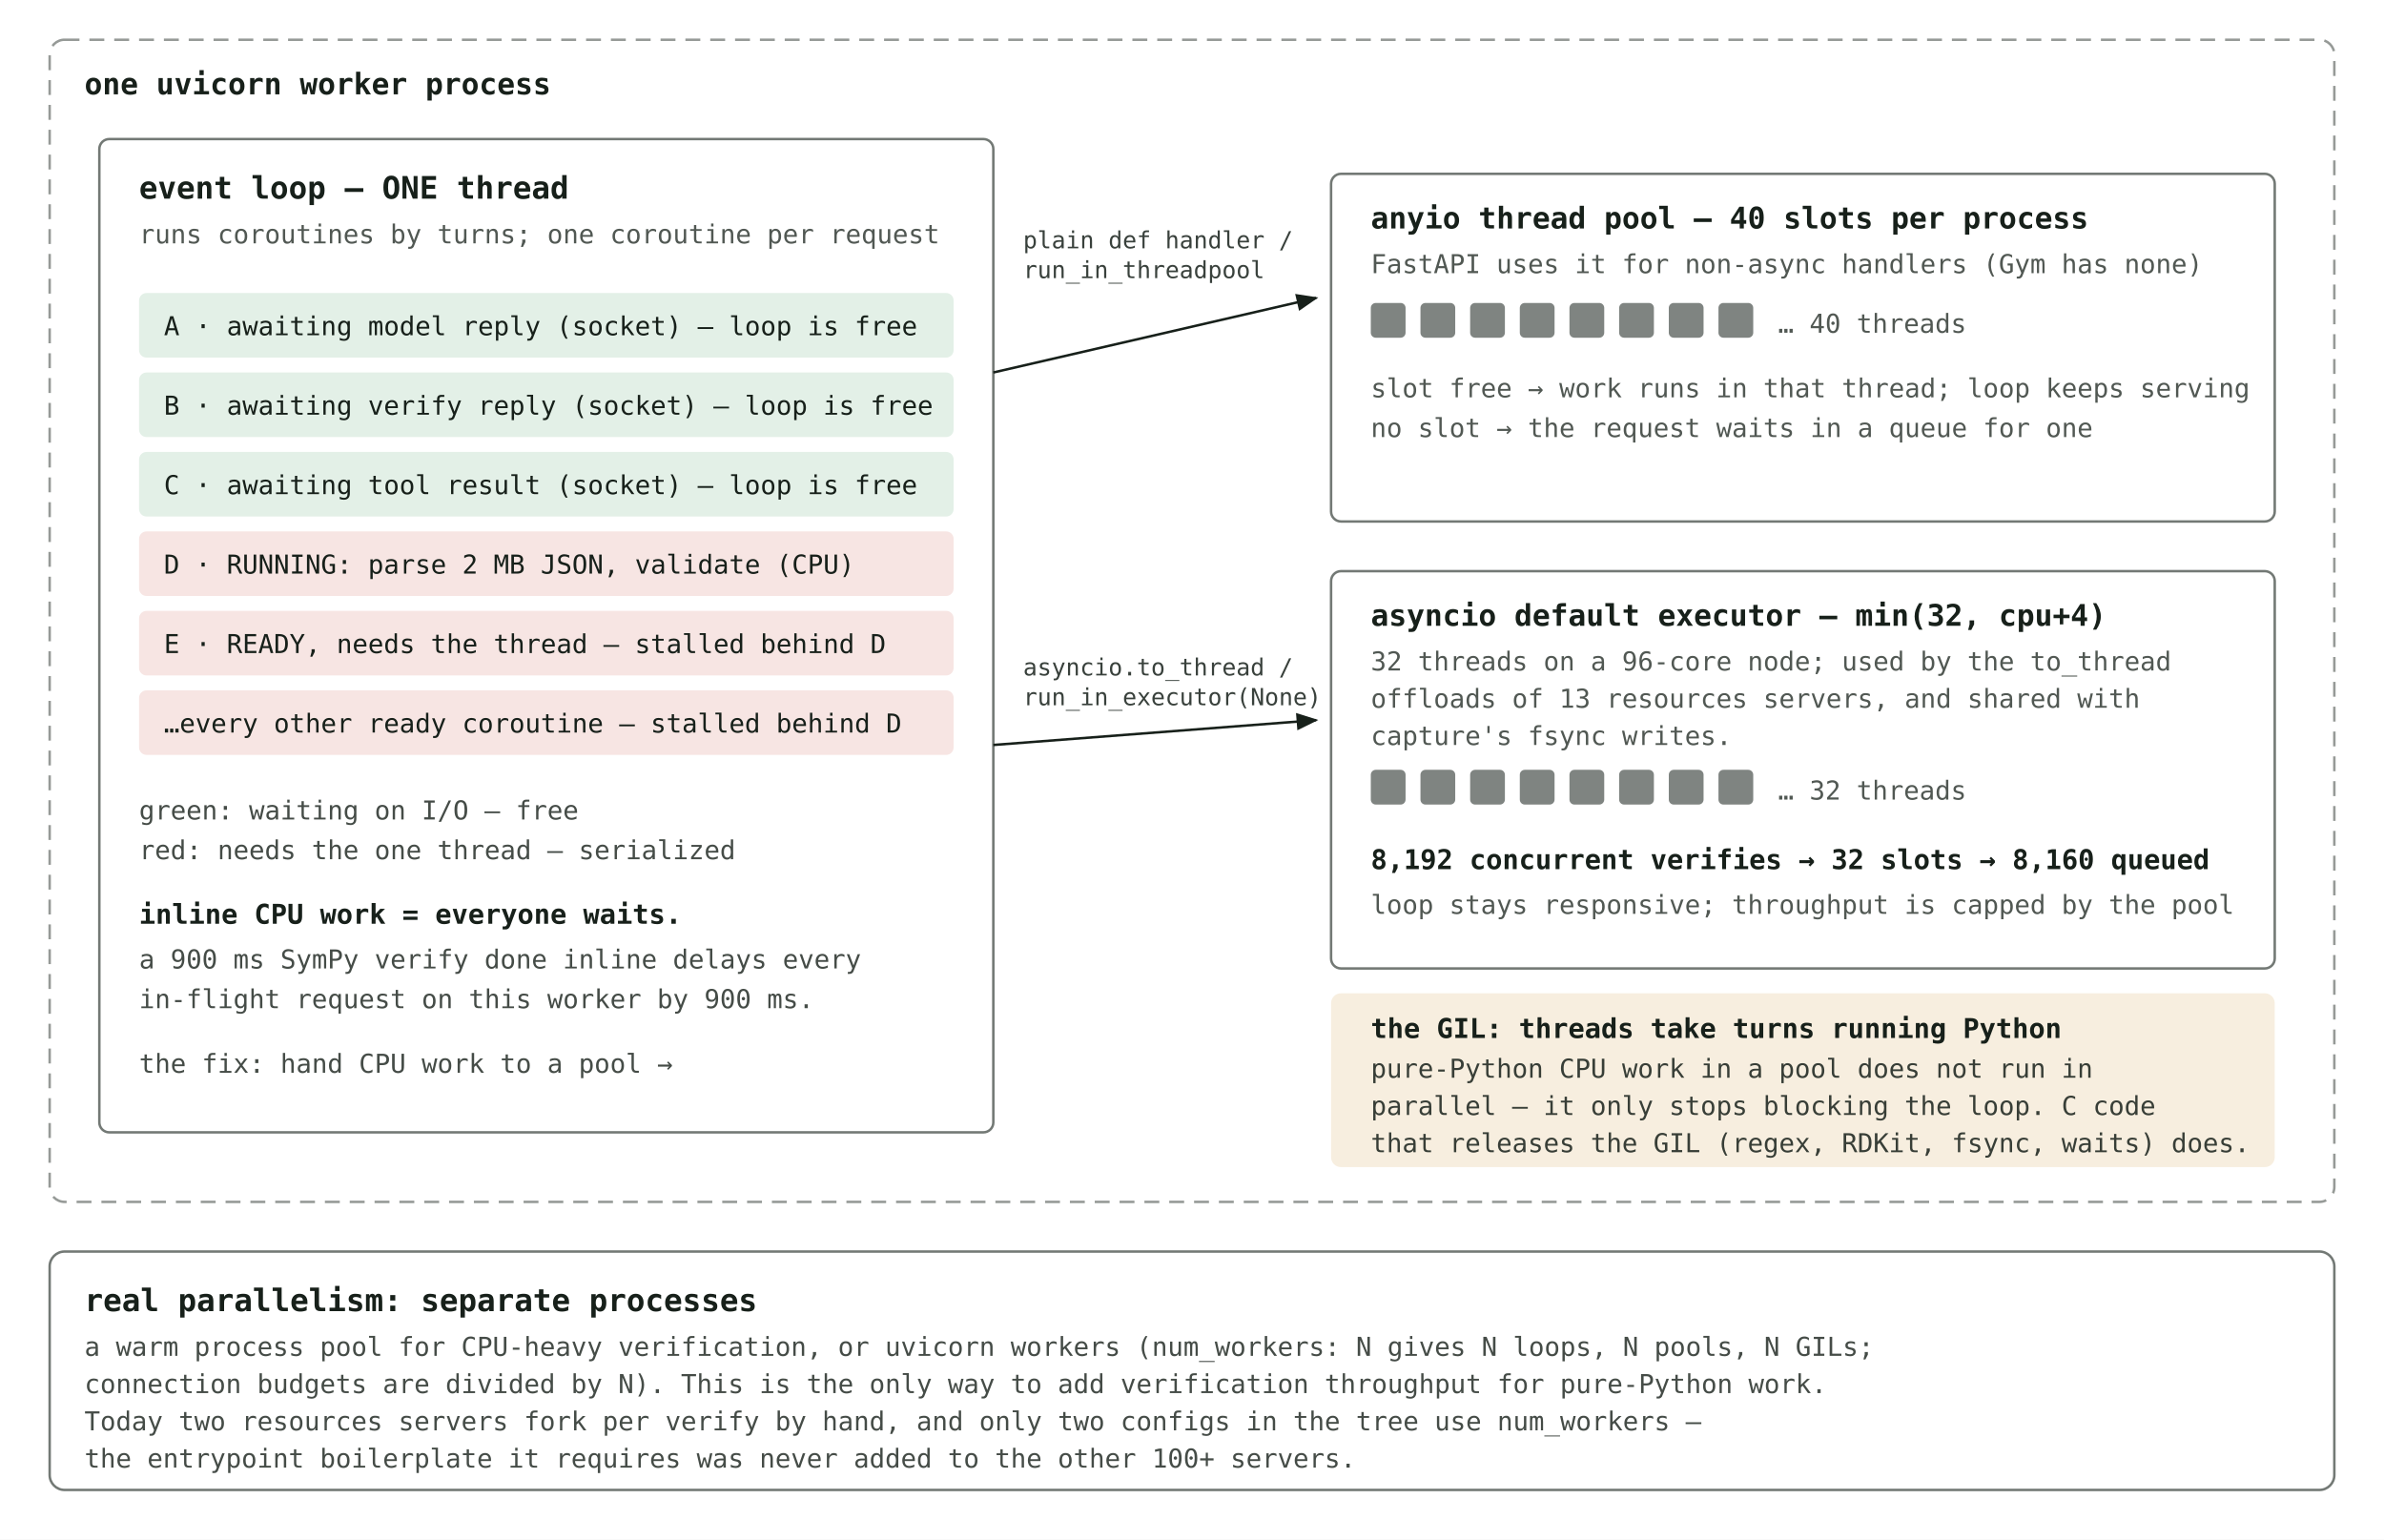
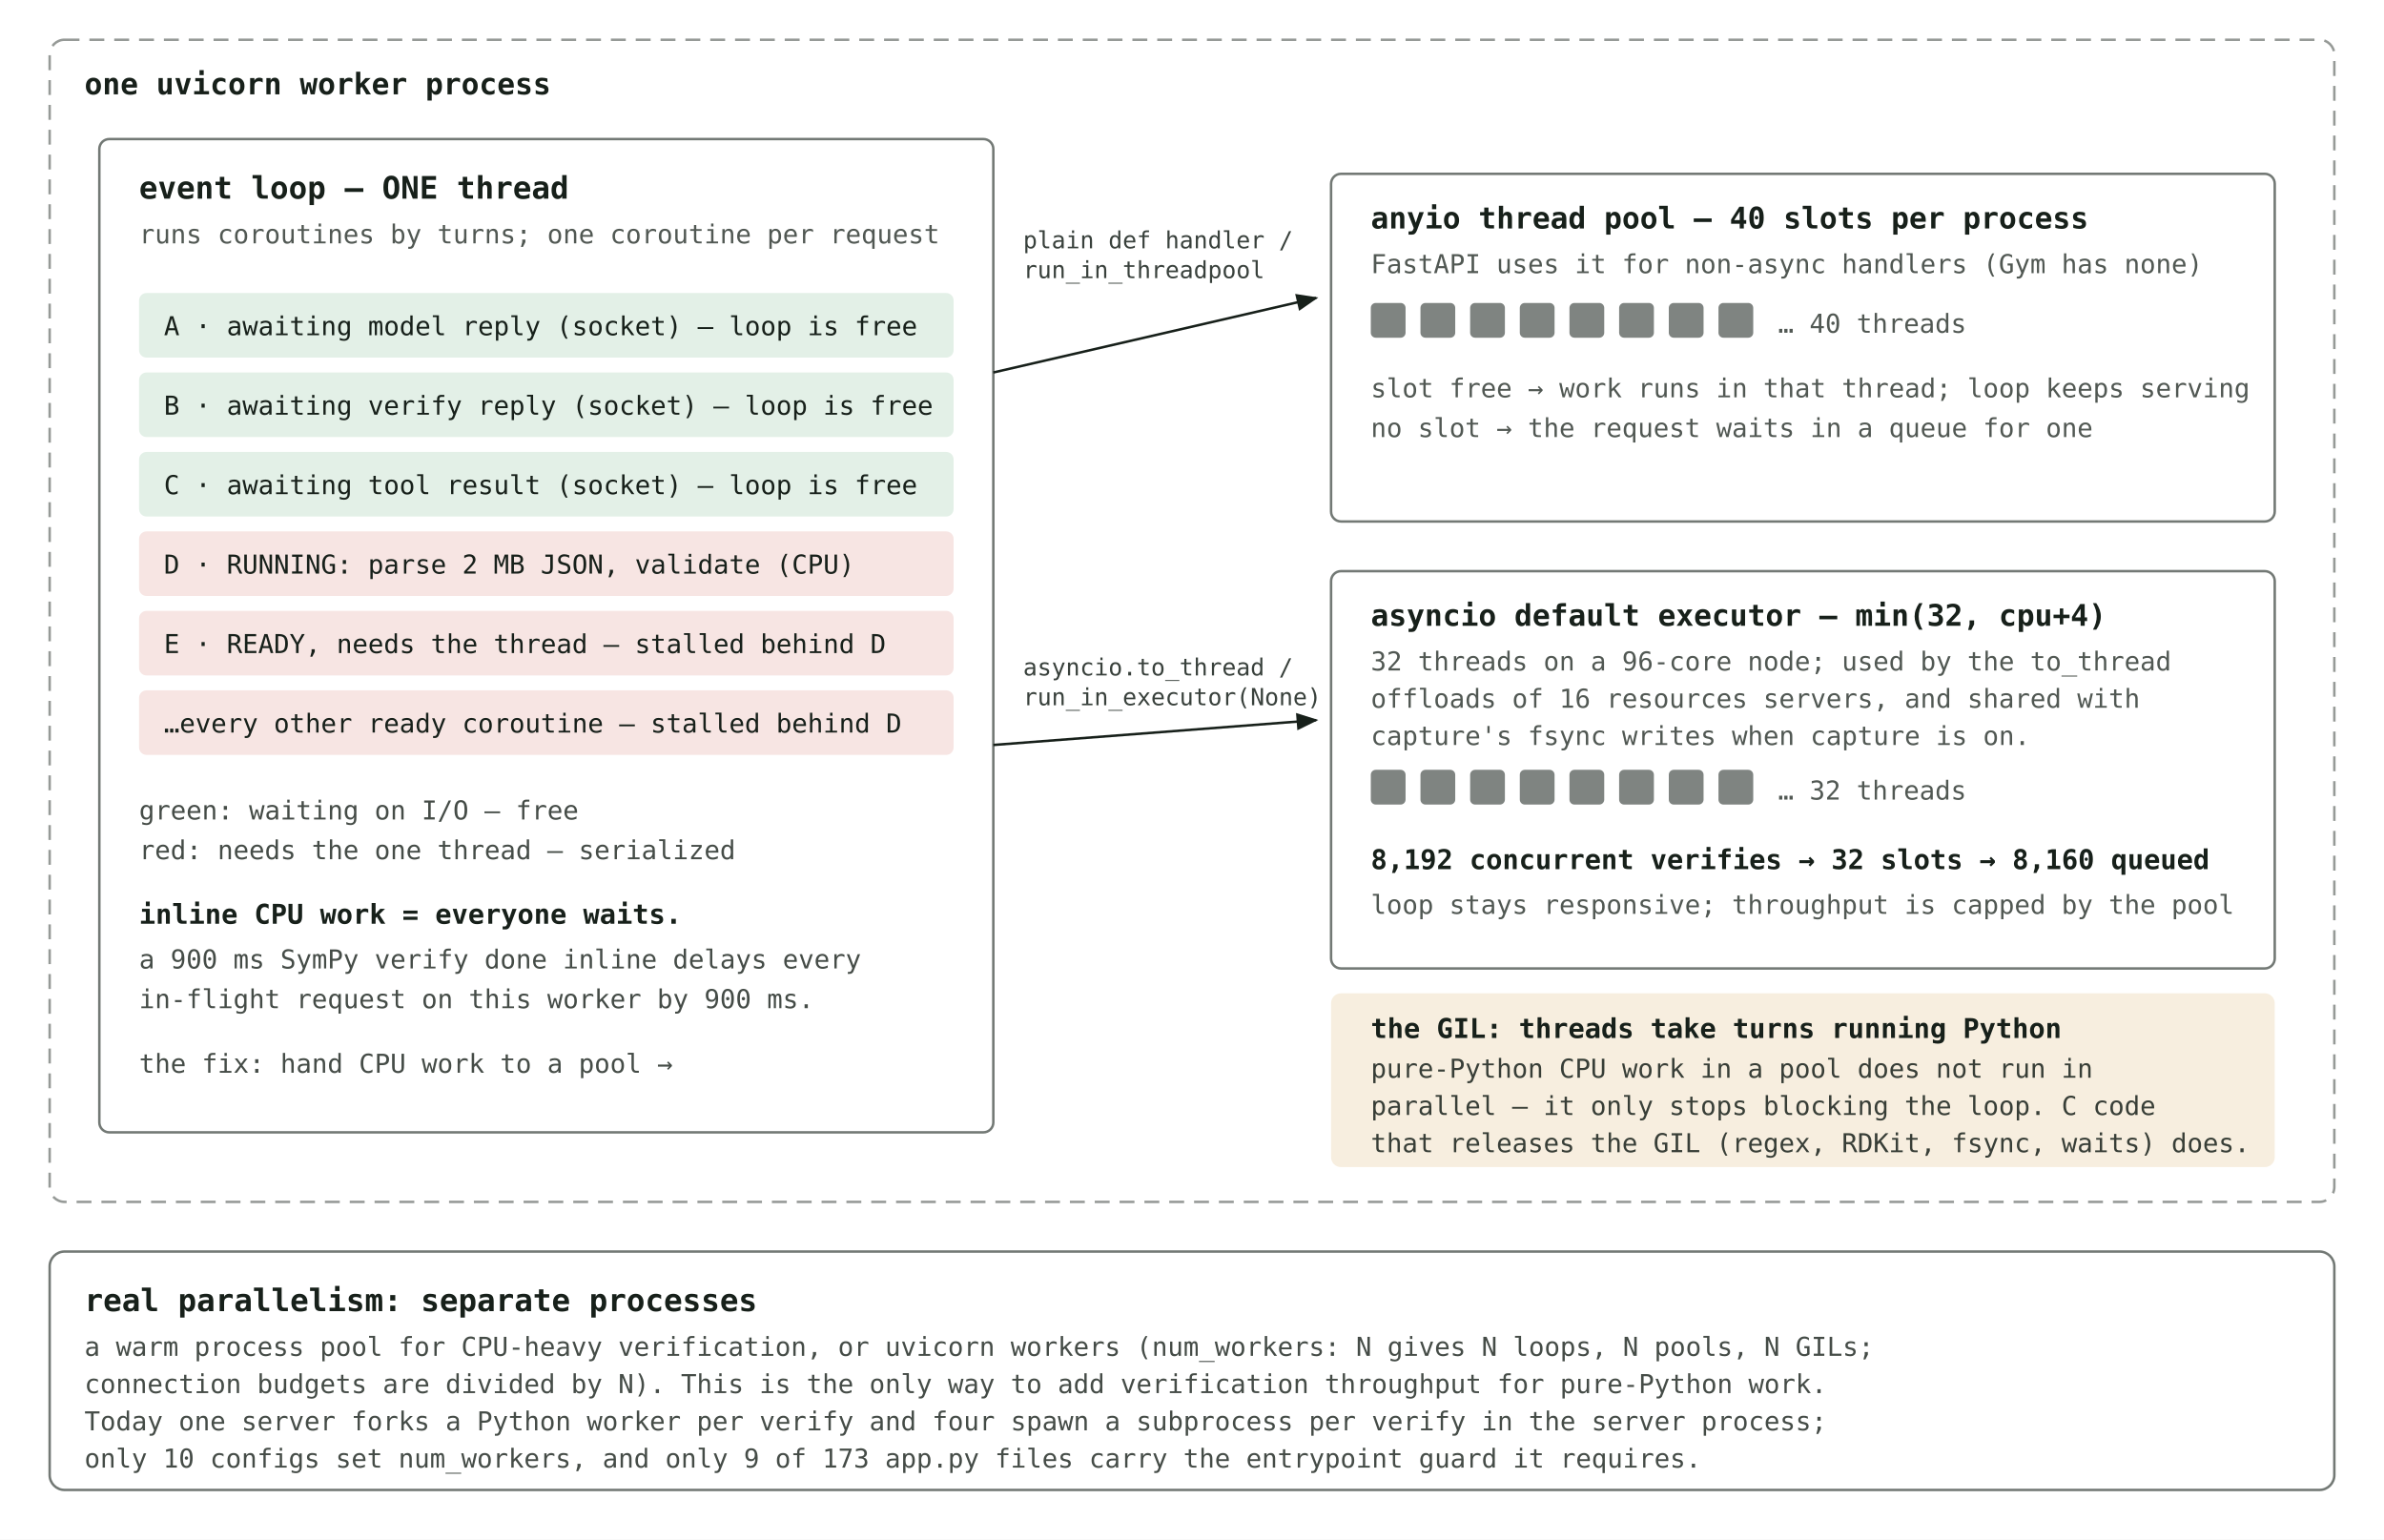
<svg xmlns="http://www.w3.org/2000/svg" width="960" height="620" font-family="IBM Plex Mono, Menlo, Consolas, DejaVu Sans Mono, monospace" viewBox="0 0 960 620" role="img" aria-label="Diagram of one Gym worker process: the single event-loop thread running many coroutines that mostly await network I/O, hand-offs to two thread pools with fixed sizes and a queue, the GIL constraint, and the process pool or extra workers that provide real parallelism.">
  <defs>
    <marker id="arr2" viewBox="0 0 10 8" refX="9" refY="4" markerWidth="9" markerHeight="7" orient="auto-start-reverse">
      <polygon points="0,0 10,4 0,8" fill="#17201A" />
    </marker>
  </defs>
  <rect width="100%" height="100%" fill="#FFFFFF" />
  <rect x="20" y="16" width="920" height="468" fill="none" stroke="#17201A" stroke-opacity="0.45" stroke-dasharray="6 4" rx="6" />
  <text x="34" y="38" fill="#17201A" font-size="12" font-weight="600">one uvicorn worker process</text>
  <rect x="40" y="56" width="360" height="400" fill="none" stroke="#17201A" stroke-opacity="0.6" rx="4" />
  <text x="56" y="80" fill="#17201A" font-size="12.5" font-weight="600">event loop — ONE thread</text>
  <text x="56" y="98" fill="#17201A" fill-opacity="0.75" font-size="10.5">runs coroutines by turns; one coroutine per request</text>
  <g font-size="10.5" fill="#17201A">
    <rect x="56" y="118" width="328" height="26" fill="#E3F0E7" stroke="none" rx="3" />
    <text x="66" y="135">A · awaiting model reply (socket) — loop is free</text>
    <rect x="56" y="150" width="328" height="26" fill="#E3F0E7" stroke="none" rx="3" />
    <text x="66" y="167">B · awaiting verify reply (socket) — loop is free</text>
    <rect x="56" y="182" width="328" height="26" fill="#E3F0E7" stroke="none" rx="3" />
    <text x="66" y="199">C · awaiting tool result (socket) — loop is free</text>
    <rect x="56" y="214" width="328" height="26" fill="#F7E5E3" stroke="none" rx="3" />
    <text x="66" y="231">D · RUNNING: parse 2 MB JSON, validate (CPU)</text>
    <rect x="56" y="246" width="328" height="26" fill="#F7E5E3" stroke="none" rx="3" />
    <text x="66" y="263">E · READY, needs the thread — stalled behind D</text>
    <rect x="56" y="278" width="328" height="26" fill="#F7E5E3" stroke="none" rx="3" />
    <text x="66" y="295">…every other ready coroutine — stalled behind D</text>
  </g>
  <text x="56" y="330" fill="#17201A" font-size="10.5" fill-opacity="0.8">green: waiting on I/O — free</text>
  <text x="56" y="346" fill="#17201A" font-size="10.5" fill-opacity="0.8">red: needs the one thread — serialized</text>
  <text x="56" y="372" fill="#17201A" font-size="11" font-weight="600">inline CPU work = everyone waits.</text>
  <text x="56" y="390" fill="#17201A" font-size="10.5" fill-opacity="0.8">a 900 ms SymPy verify done inline delays every</text>
  <text x="56" y="406" fill="#17201A" font-size="10.5" fill-opacity="0.8">in-flight request on this worker by 900 ms.</text>
  <text x="56" y="432" fill="#17201A" font-size="10.5" fill-opacity="0.8">the fix: hand CPU work to a pool →</text>
  <line x1="400" y1="150" x2="530" y2="120" stroke="#17201A" marker-end="url(#arr2)" />
  <text x="412" y="100" fill="#17201A" font-size="9.5" fill-opacity="0.85">plain def handler /</text>
  <text x="412" y="112" fill="#17201A" font-size="9.5" fill-opacity="0.85">run_in_threadpool</text>
  <line x1="400" y1="300" x2="530" y2="290" stroke="#17201A" marker-end="url(#arr2)" />
  <text x="412" y="272" fill="#17201A" font-size="9.5" fill-opacity="0.85">asyncio.to_thread /</text>
  <text x="412" y="284" fill="#17201A" font-size="9.5" fill-opacity="0.85">run_in_executor(None)</text>
  <rect x="536" y="70" width="380" height="140" fill="none" stroke="#17201A" stroke-opacity="0.6" rx="4" />
  <text x="552" y="92" fill="#17201A" font-size="12" font-weight="600">anyio thread pool — 40 slots per process</text>
  <text x="552" y="110" fill="#17201A" fill-opacity="0.75" font-size="10.5">FastAPI uses it for non-async handlers (Gym has none)</text>
  <g fill="#17201A" fill-opacity="0.55">
    <rect x="552" y="122" width="14" height="14" rx="2" />
    <rect x="572" y="122" width="14" height="14" rx="2" />
    <rect x="592" y="122" width="14" height="14" rx="2" />
    <rect x="612" y="122" width="14" height="14" rx="2" />
    <rect x="632" y="122" width="14" height="14" rx="2" />
    <rect x="652" y="122" width="14" height="14" rx="2" />
    <rect x="672" y="122" width="14" height="14" rx="2" />
    <rect x="692" y="122" width="14" height="14" rx="2" />
  </g>
  <text x="716" y="134" fill="#17201A" fill-opacity="0.75" font-size="10.5">… 40 threads</text>
  <text x="552" y="160" fill="#17201A" fill-opacity="0.75" font-size="10.5">slot free → work runs in that thread; loop keeps serving</text>
  <text x="552" y="176" fill="#17201A" fill-opacity="0.75" font-size="10.5">no slot → the request waits in a queue for one</text>
  <rect x="536" y="230" width="380" height="160" fill="none" stroke="#17201A" stroke-opacity="0.6" rx="4" />
  <text x="552" y="252" fill="#17201A" font-size="12" font-weight="600">asyncio default executor — min(32, cpu+4)</text>
  <text x="552" y="270" fill="#17201A" fill-opacity="0.75" font-size="10.5">32 threads on a 96-core node; used by the to_thread</text>
-   <text x="552" y="285" fill="#17201A" fill-opacity="0.75" font-size="10.5">offloads of 13 resources servers, and shared with</text>
-   <text x="552" y="300" fill="#17201A" fill-opacity="0.75" font-size="10.5">capture's fsync writes.</text>
+   <text x="552" y="285" fill="#17201A" fill-opacity="0.75" font-size="10.5">offloads of 16 resources servers, and shared with</text>
+   <text x="552" y="300" fill="#17201A" fill-opacity="0.75" font-size="10.5">capture's fsync writes when capture is on.</text>
  <g fill="#17201A" fill-opacity="0.55">
    <rect x="552" y="310" width="14" height="14" rx="2" />
    <rect x="572" y="310" width="14" height="14" rx="2" />
    <rect x="592" y="310" width="14" height="14" rx="2" />
    <rect x="612" y="310" width="14" height="14" rx="2" />
    <rect x="632" y="310" width="14" height="14" rx="2" />
    <rect x="652" y="310" width="14" height="14" rx="2" />
    <rect x="672" y="310" width="14" height="14" rx="2" />
    <rect x="692" y="310" width="14" height="14" rx="2" />
  </g>
  <text x="716" y="322" fill="#17201A" fill-opacity="0.75" font-size="10.5">… 32 threads</text>
  <text x="552" y="350" fill="#17201A" font-size="11" font-weight="600">8,192 concurrent verifies → 32 slots → 8,160 queued</text>
  <text x="552" y="368" fill="#17201A" fill-opacity="0.75" font-size="10.5">loop stays responsive; throughput is capped by the pool</text>
  <rect x="536" y="400" width="380" height="70" fill="#F7EEDF" stroke="none" rx="4" />
  <text x="552" y="418" fill="#17201A" font-size="11" font-weight="600">the GIL: threads take turns running Python</text>
  <text x="552" y="434" fill="#17201A" fill-opacity="0.85" font-size="10.5">pure-Python CPU work in a pool does not run in</text>
  <text x="552" y="449" fill="#17201A" fill-opacity="0.85" font-size="10.5">parallel — it only stops blocking the loop. C code</text>
  <text x="552" y="464" fill="#17201A" fill-opacity="0.85" font-size="10.5">that releases the GIL (regex, RDKit, fsync, waits) does.</text>
  <rect x="20" y="504" width="920" height="96" fill="none" stroke="#17201A" stroke-opacity="0.6" rx="6" />
  <text x="34" y="528" fill="#17201A" font-size="12.5" font-weight="600">real parallelism: separate processes</text>
  <text x="34" y="546" fill="#17201A" fill-opacity="0.8" font-size="10.5">a warm process pool for CPU-heavy verification, or uvicorn workers (num_workers: N gives N loops, N pools, N GILs;</text>
  <text x="34" y="561" fill="#17201A" fill-opacity="0.8" font-size="10.5">connection budgets are divided by N). This is the only way to add verification throughput for pure-Python work.</text>
-   <text x="34" y="576" fill="#17201A" fill-opacity="0.8" font-size="10.5">Today two resources servers fork per verify by hand, and only two configs in the tree use num_workers —</text>
-   <text x="34" y="591" fill="#17201A" fill-opacity="0.8" font-size="10.5">the entrypoint boilerplate it requires was never added to the other 100+ servers.</text>
+   <text x="34" y="576" fill="#17201A" fill-opacity="0.8" font-size="10.5">Today one server forks a Python worker per verify and four spawn a subprocess per verify in the server process;</text>
+   <text x="34" y="591" fill="#17201A" fill-opacity="0.8" font-size="10.5">only 10 configs set num_workers, and only 9 of 173 app.py files carry the entrypoint guard it requires.</text>
</svg>
